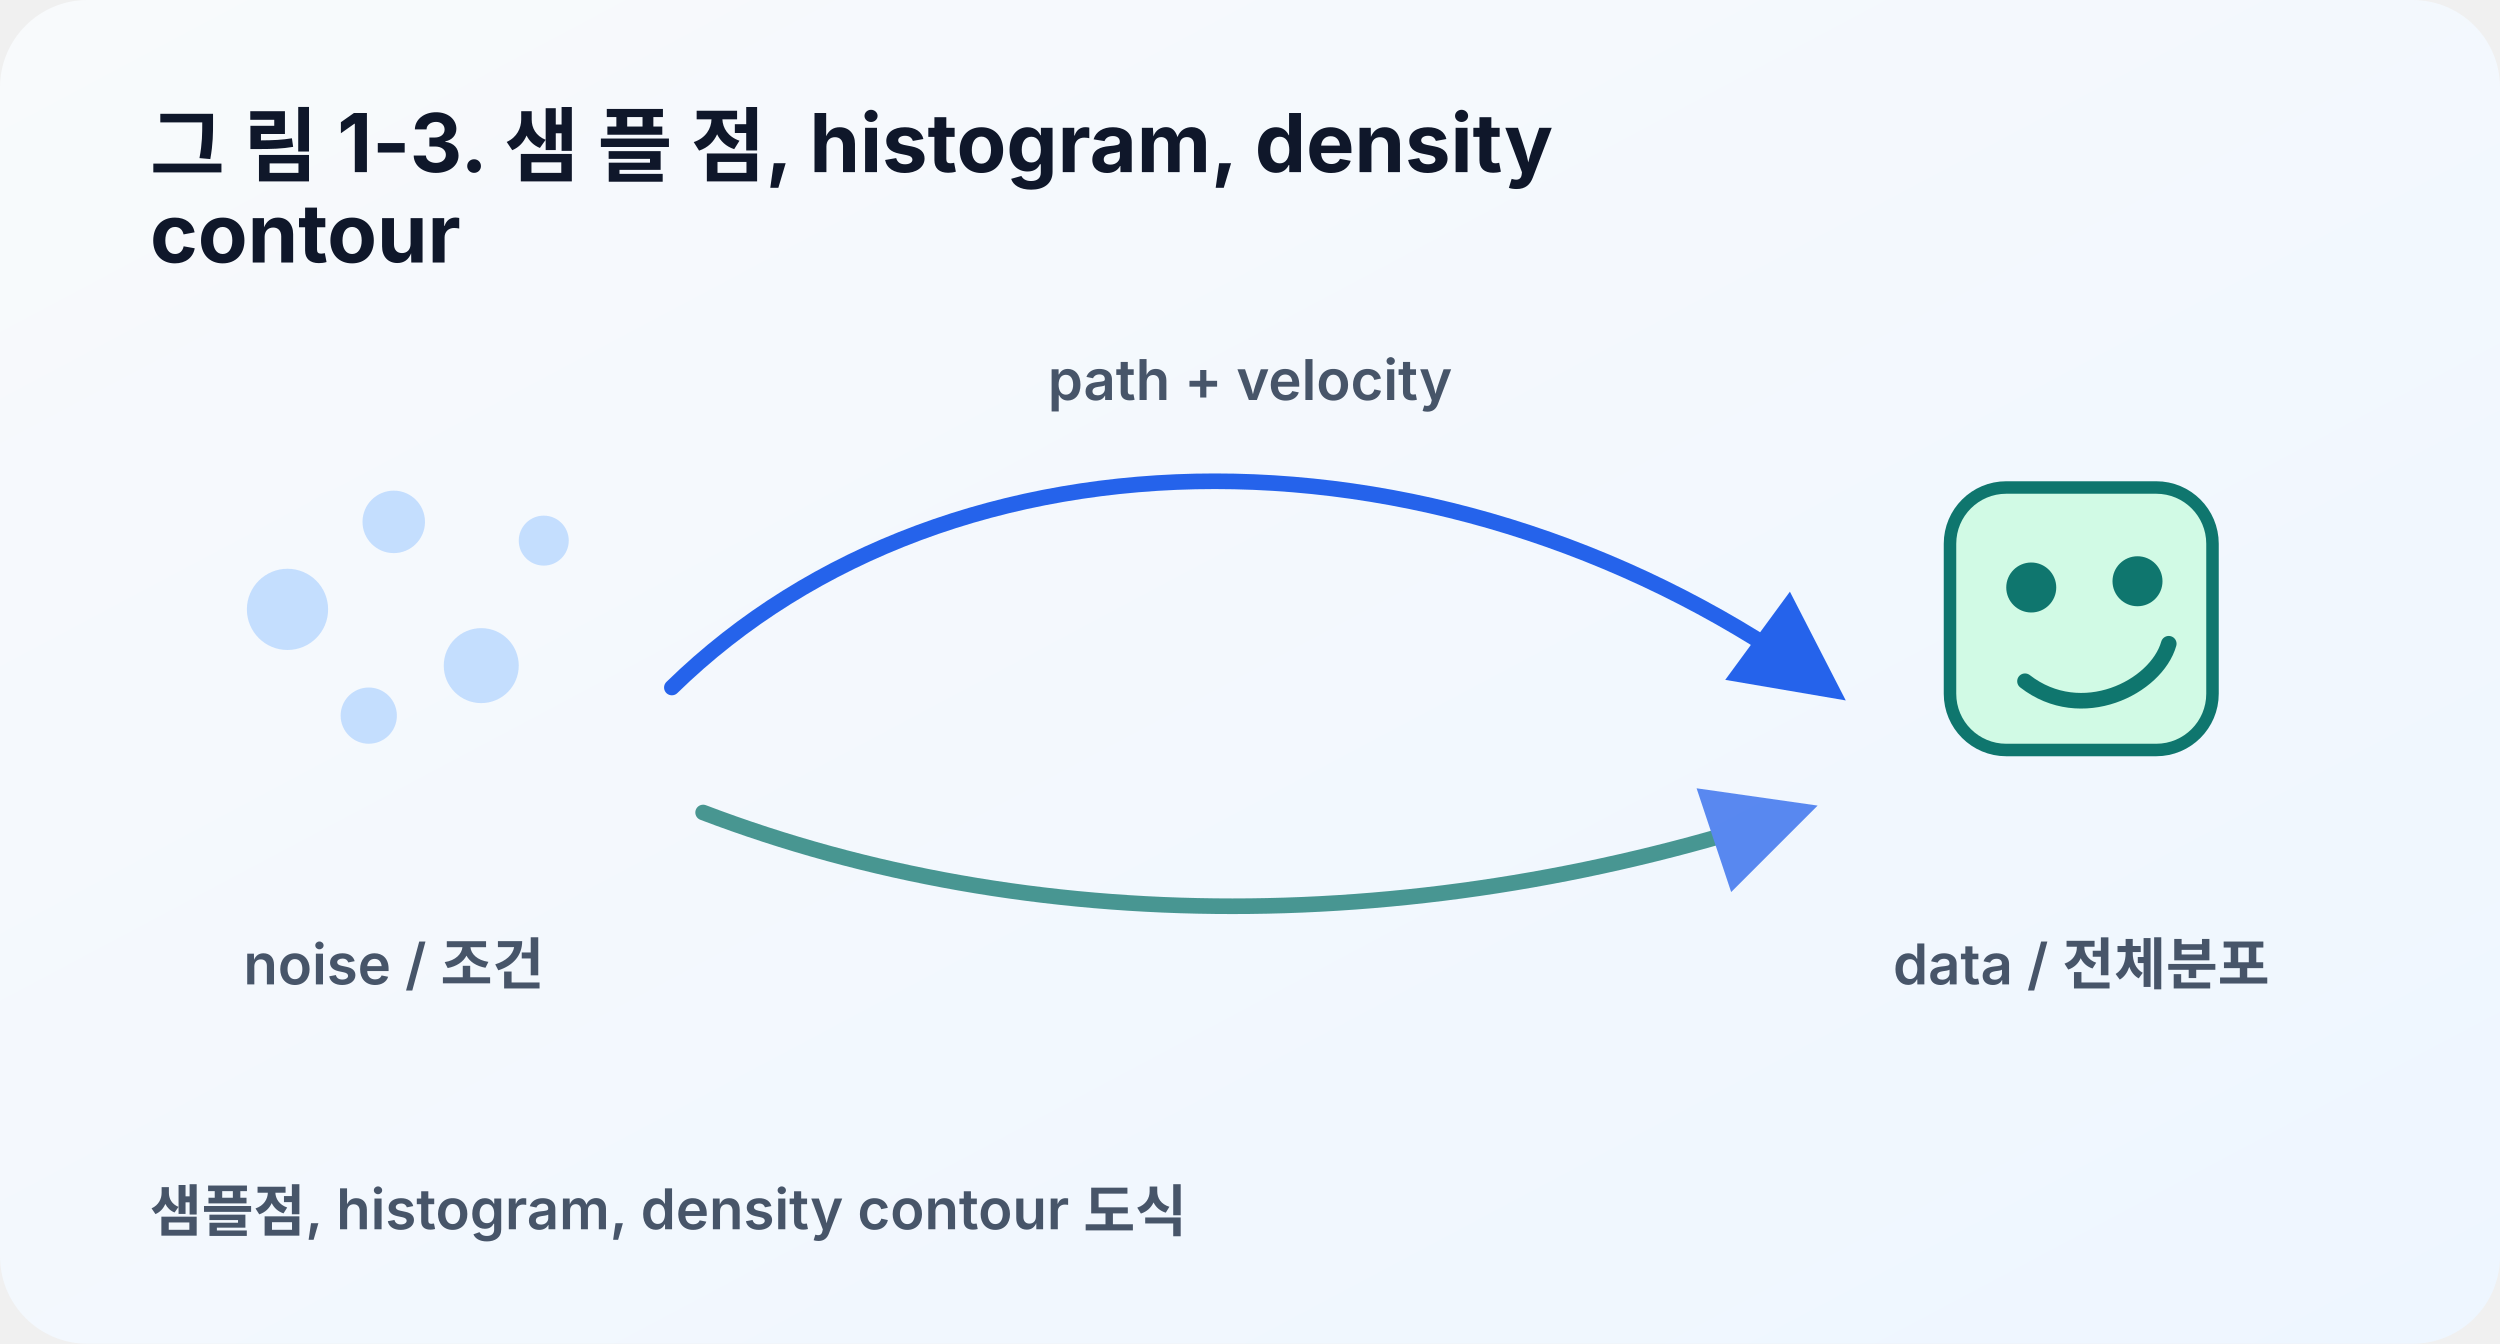
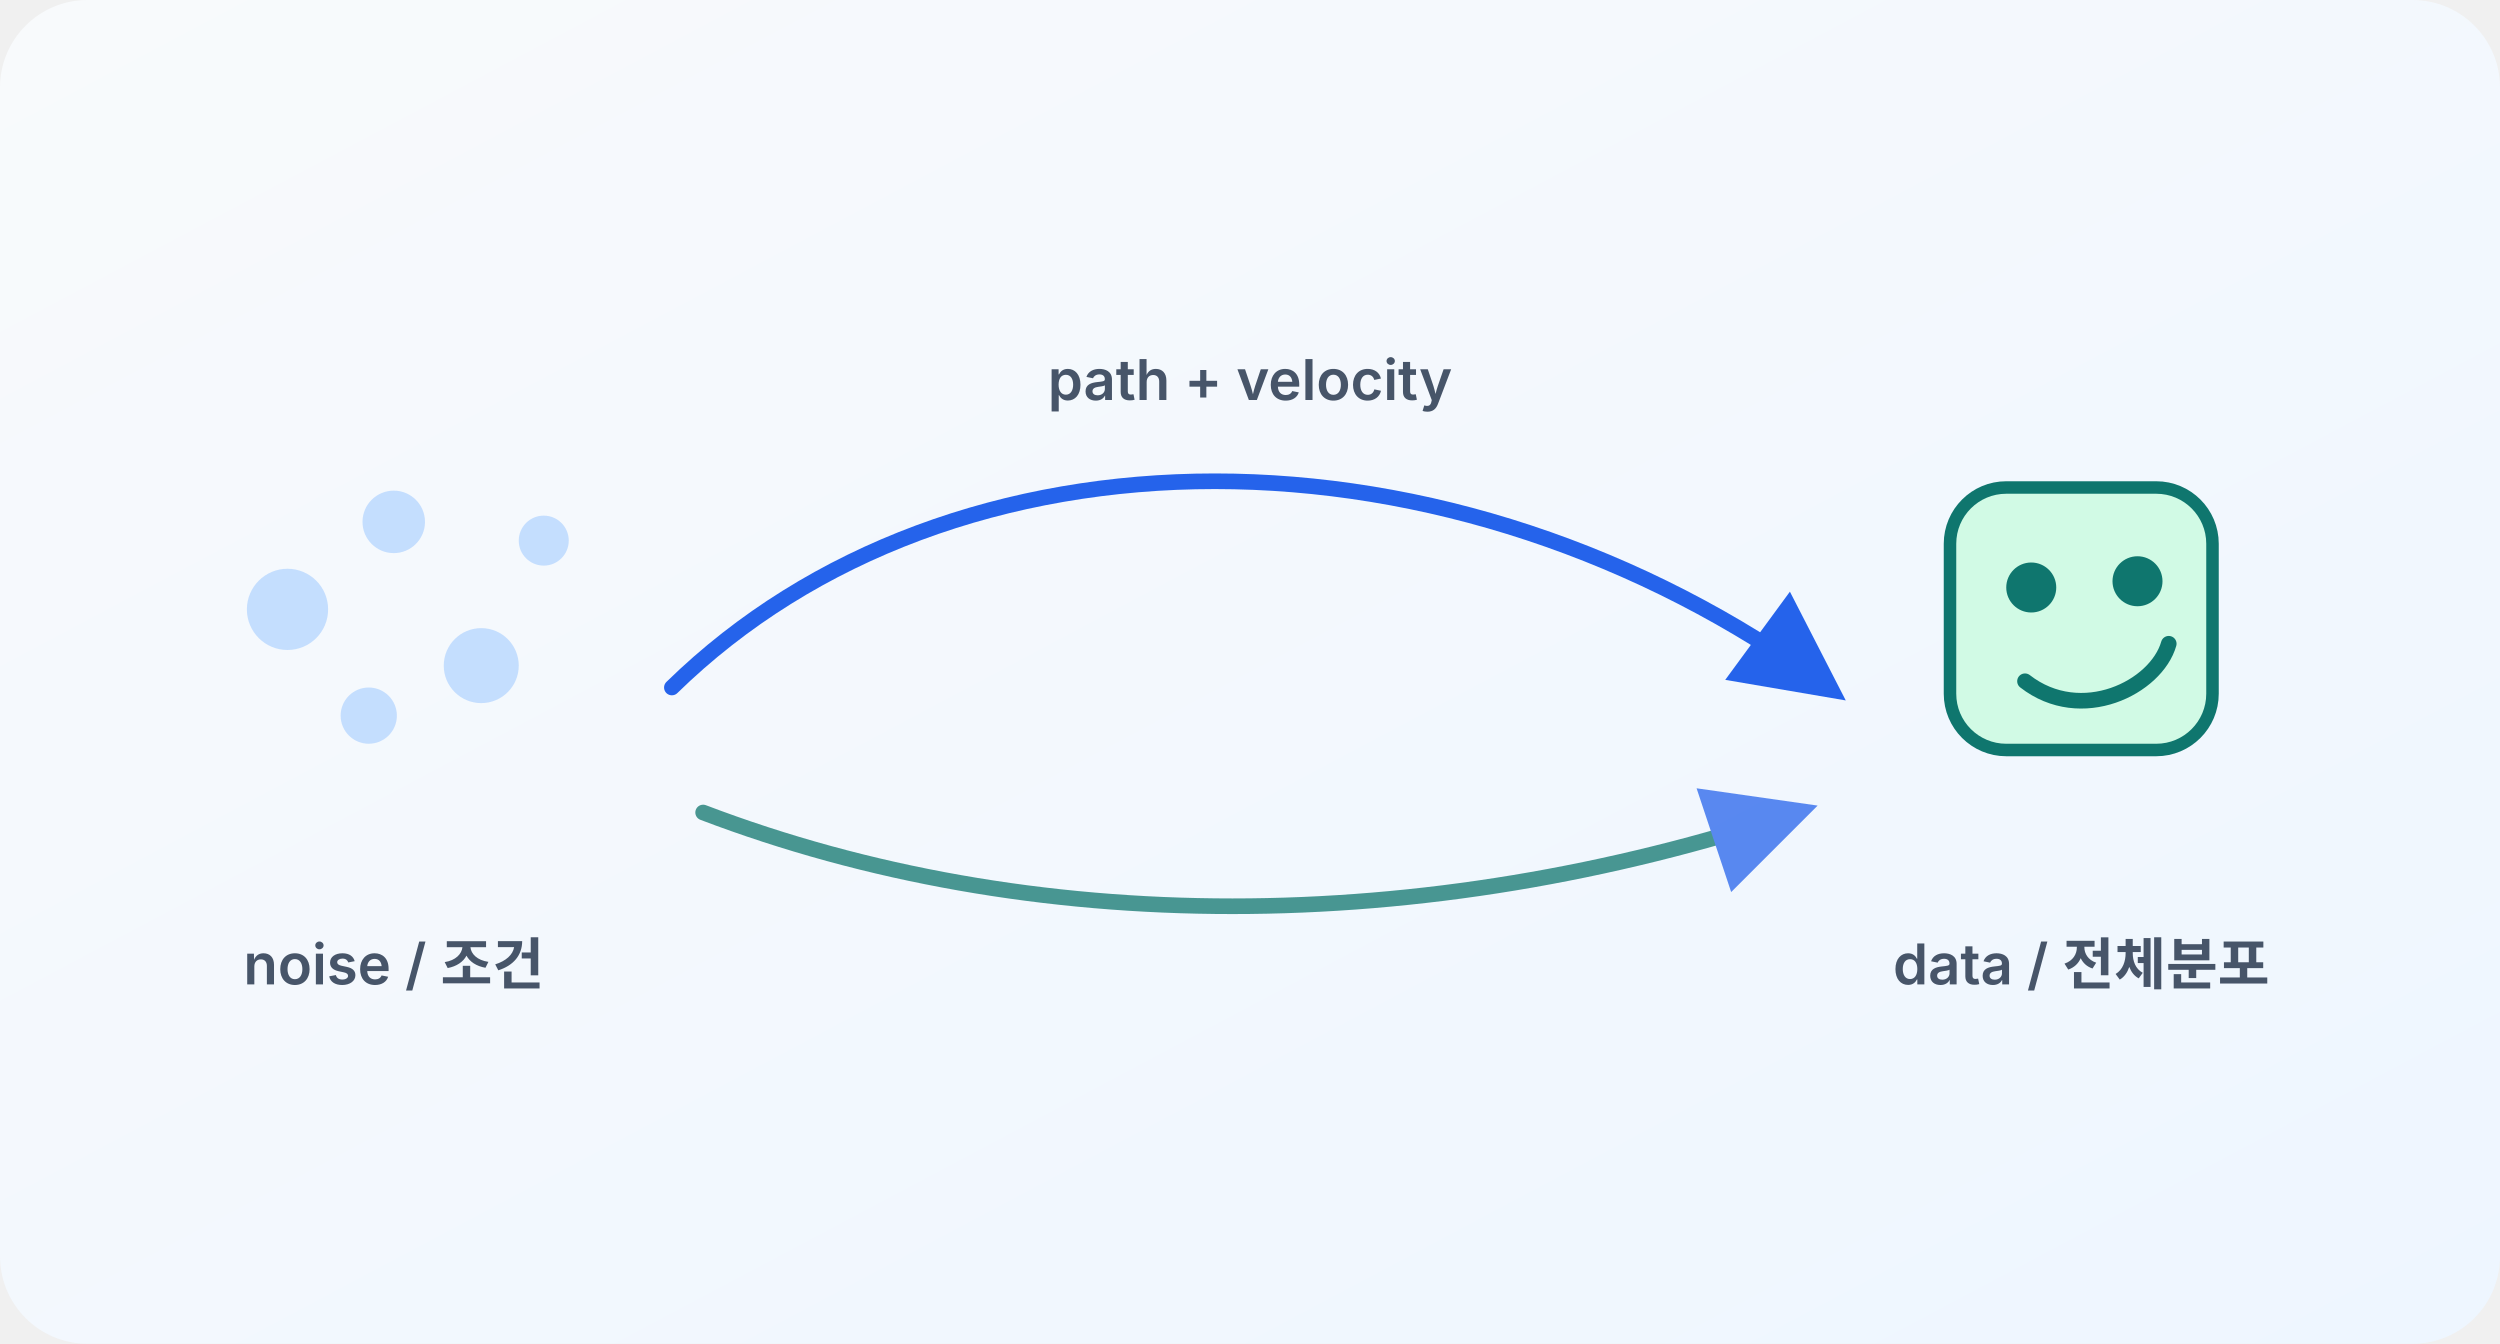
<svg xmlns="http://www.w3.org/2000/svg" viewBox="0 0 800 430" role="img">
  <defs>
    <marker id="arrow" viewBox="0 0 10 10" refX="8" refY="5" markerWidth="7" markerHeight="7" orient="auto-start-reverse">
      <path d="M0 0 L10 5 L0 10 z" fill="#2563eb" />
    </marker>
    <linearGradient id="bg" x1="0" x2="1" y1="0" y2="1">
      <stop offset="0" stop-color="#f8fafc" />
      <stop offset="1" stop-color="#eef6ff" />
    </linearGradient>
  </defs>
  <style>.bg{fill:url(#bg)}.title{font:700 26px -apple-system,BlinkMacSystemFont,'Noto Sans KR',sans-serif;fill:#0f172a}.small{font:600 18px -apple-system,BlinkMacSystemFont,'Noto Sans KR',sans-serif;fill:#475569}.label{font:700 19px -apple-system,BlinkMacSystemFont,'Noto Sans KR',sans-serif;fill:#0f172a}.light{fill:#fff}.panel{fill:#fff;stroke:#bfdbfe;stroke-width:3}.panel.alt{fill:#ecfeff;stroke:#99f6e4}.net,.hub{fill:#0f766e}.arrow{fill:none;stroke:#2563eb;stroke-width:5;stroke-linecap:round;marker-end:url(#arrow)}.arrow.soft{stroke:#0f766e;opacity:.75}.curve{fill:none;stroke:#7c3aed;stroke-width:5;stroke-linecap:round;marker-end:url(#arrow)}.dot{fill:#2563eb}.dot2{fill:#0f766e}.cloud circle{fill:#bfdbfe;opacity:.9}.data rect{fill:#d1fae5;stroke:#0f766e;stroke-width:4}.data circle{fill:#0f766e}.data path{fill:none;stroke:#0f766e;stroke-width:5;stroke-linecap:round}.link{stroke:#94a3b8;stroke-width:3;opacity:.75}</style>
  <rect class="bg" width="800" height="430" rx="28" />
-   <text x="48" y="56" class="title">그 림 1-3. 샘 플 점, histogram, density</text>
-   <text x="48" y="84" class="title">contour</text>
  <g class="cloud" transform="translate(92,195)">
    <circle cx="0" cy="0" r="13" />
    <circle cx="34" cy="-28" r="10" />
    <circle cx="62" cy="18" r="12" />
    <circle cx="26" cy="34" r="9" />
    <circle cx="82" cy="-22" r="8" />
  </g>
  <path d="M215 220 C305 132 465 132 585 220" class="arrow" />
  <path d="M225 260 C330 300 455 300 575 260" class="arrow soft" />
  <g class="data" transform="translate(666,198)">
    <rect x="-42" y="-42" width="84" height="84" rx="18" />
    <circle cx="-16" cy="-10" r="8" />
    <circle cx="18" cy="-12" r="8" />
    <path d="M-18 20 C0 34 24 22 28 8" />
  </g>
  <text x="126" y="315" text-anchor="middle" class="small">noise / 조건</text>
  <text x="400" y="128" text-anchor="middle" class="small">path + velocity</text>
  <text x="666" y="315" text-anchor="middle" class="small">data / 전체분포</text>
-   <text x="48" y="394" class="small">샘플점, histogram, density contour 도식</text>
</svg>
